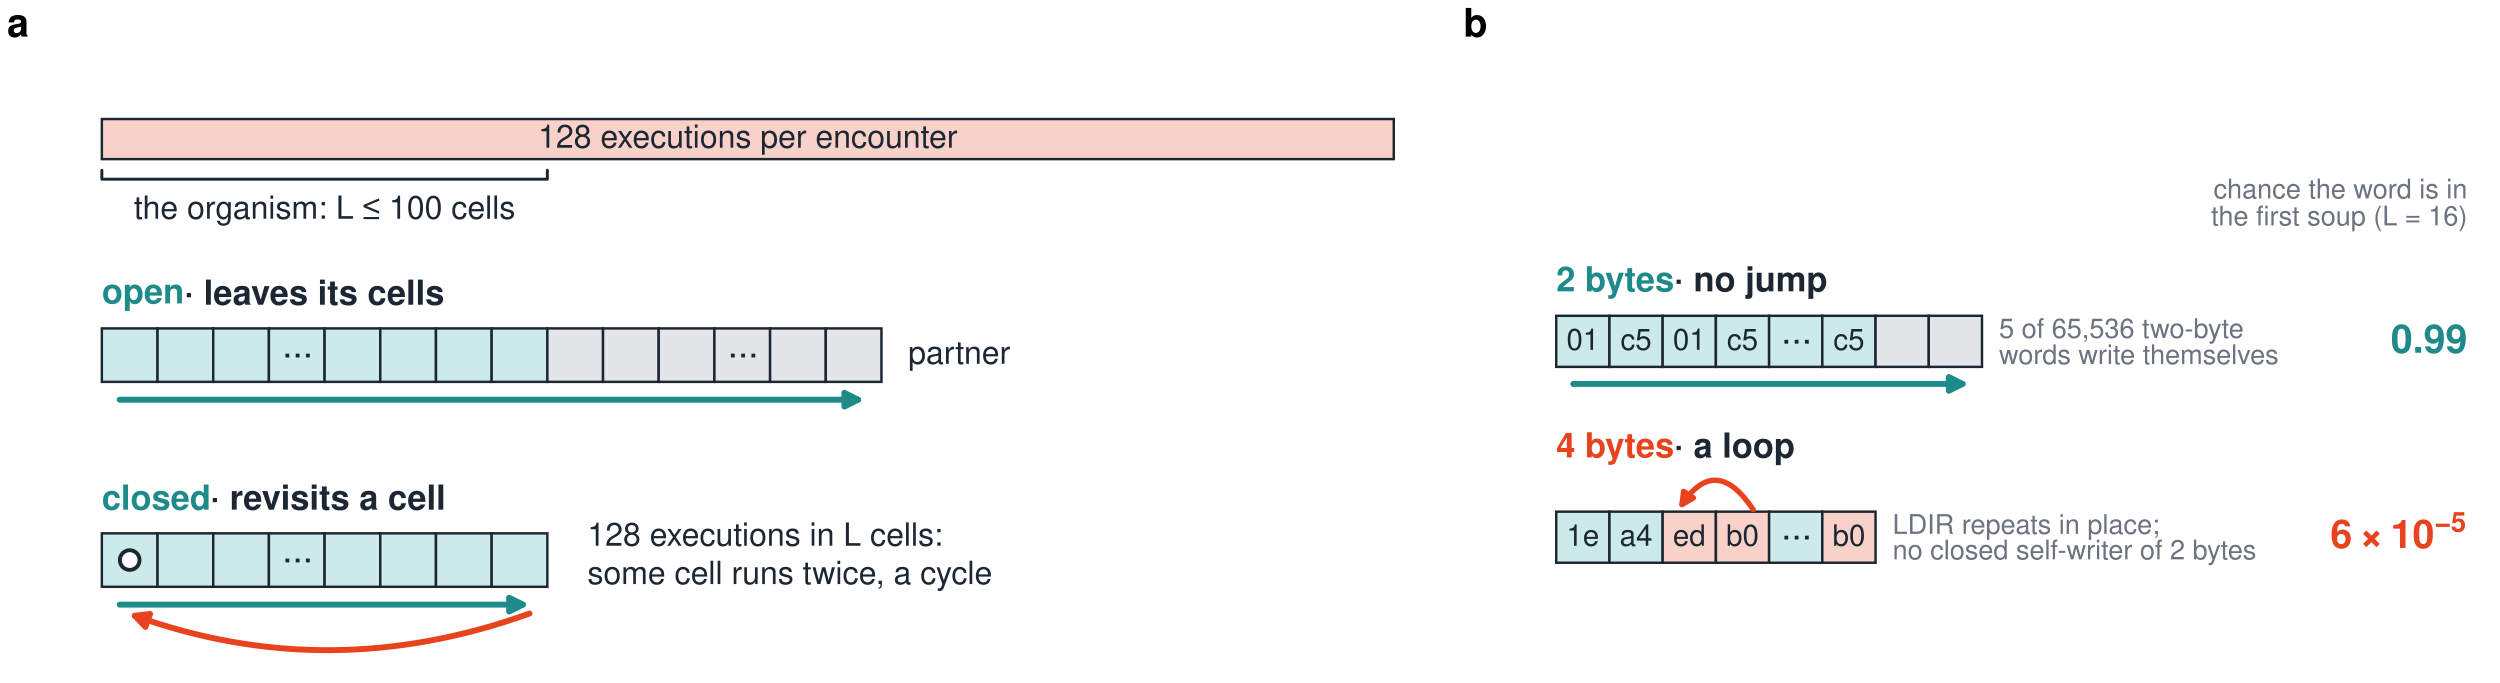
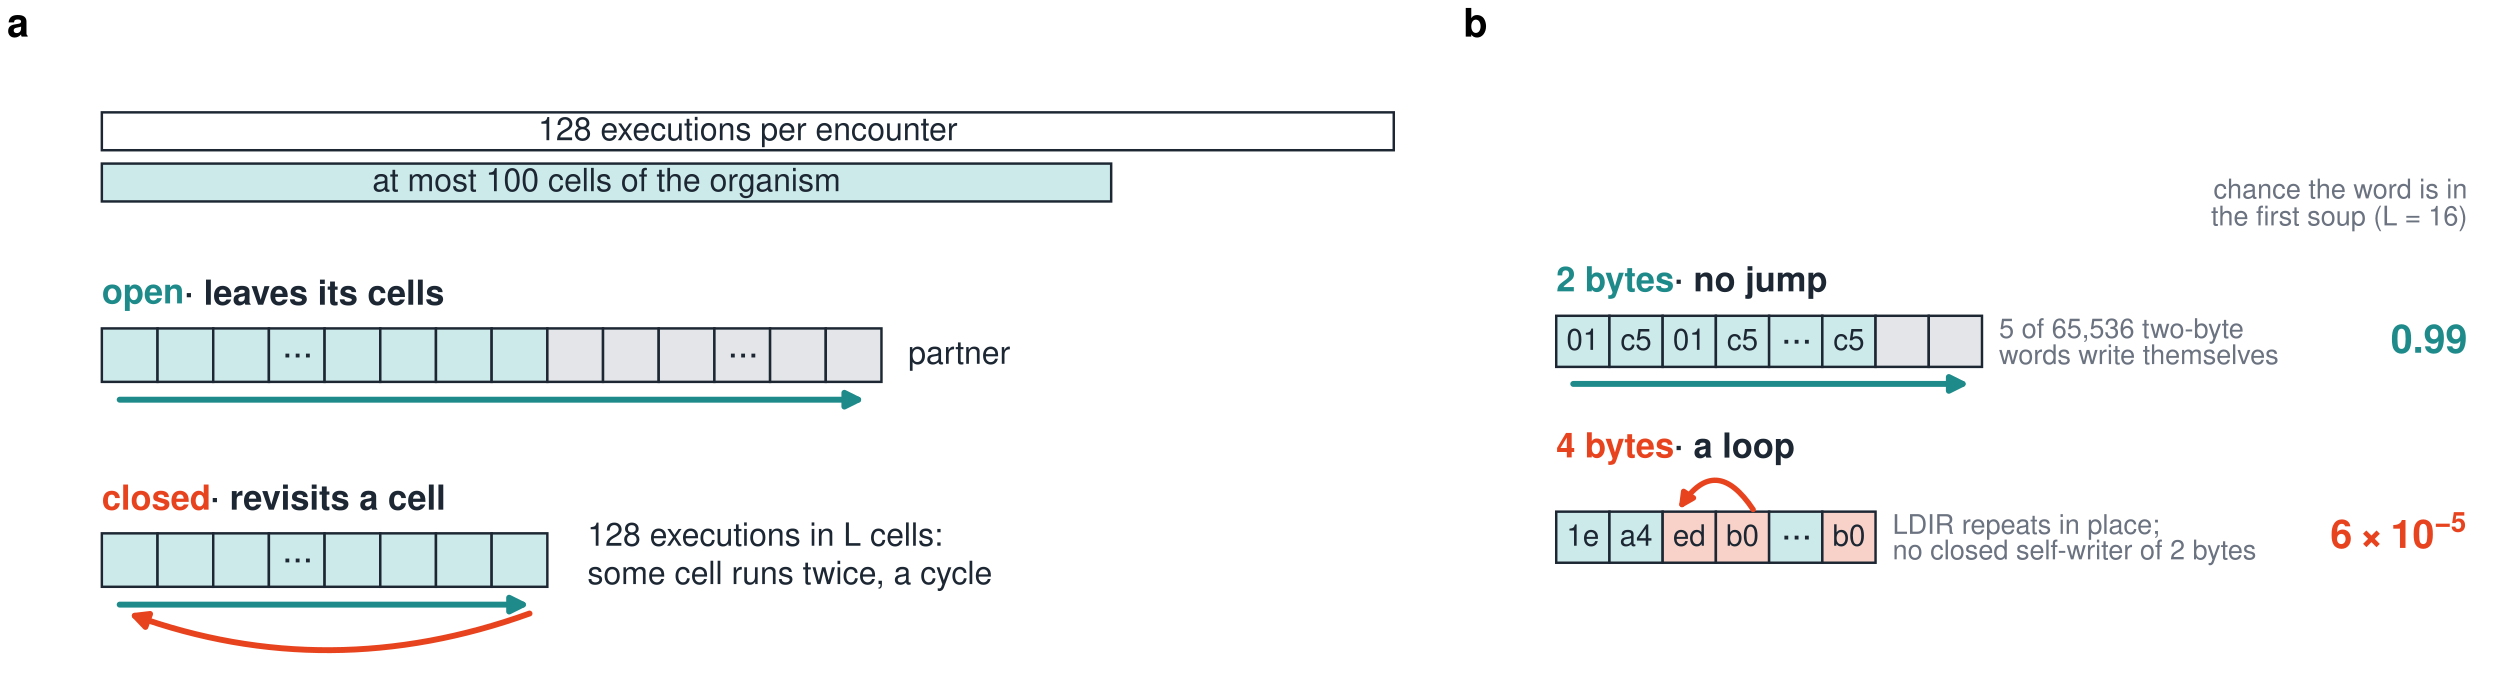
- <svg xmlns="http://www.w3.org/2000/svg" xmlns:xlink="http://www.w3.org/1999/xlink" width="508.014pt" height="138.786pt" viewBox="0 0 508.014 138.786" version="1.1">
+ <svg xmlns="http://www.w3.org/2000/svg" width="508.014pt" height="138.786pt" viewBox="0 0 508.014 138.786" version="1.1">
  <defs>
    <style type="text/css">*{stroke-linejoin: round; stroke-linecap: butt}</style>
  </defs>
  <g id="figure_1">
    <g id="patch_1">
      <path d="M 0 138.786  L 508.014 138.786  L 508.014 0  L 0 0  z " style="fill: #ffffff" />
    </g>
    <g id="axes_1">
      <g id="patch_2">
-         <path d="M 20.697 32.336  L 283.222 32.336  L 283.222 24.189  L 20.697 24.189  z " clip-path="url(#p85db321642)" style="fill: #f8d2c8; stroke: #1c2733; stroke-width: 0.5; stroke-linejoin: miter" />
-       </g>
-       <g id="line2d_1">
-         <path d="M 20.697 34.599  L 20.697 36.41  L 111.223 36.41  L 111.223 34.599  " clip-path="url(#p85db321642)" style="fill: none; stroke: #1c2733; stroke-width: 0.6; stroke-linecap: round" />
+         <path d="M 20.697 30.526  L 283.222 30.526  L 283.222 22.831  L 20.697 22.831  z " clip-path="url(#pab1f447a82)" style="fill: #ffffff; stroke: #1c2733; stroke-width: 0.5; stroke-linejoin: miter" />
      </g>
      <g id="patch_3">
-         <path d="M 20.697 77.599  L 32.013 77.599  L 32.013 66.736  L 20.697 66.736  z " clip-path="url(#p85db321642)" style="fill: #cdeaea; stroke: #1c2733; stroke-width: 0.5; stroke-linejoin: miter" />
+         <path d="M 20.697 40.936  L 225.795 40.936  L 225.795 33.241  L 20.697 33.241  z " clip-path="url(#pab1f447a82)" style="fill: #cdeaea; stroke: #1c2733; stroke-width: 0.5; stroke-linejoin: miter" />
      </g>
      <g id="patch_4">
-         <path d="M 32.013 77.599  L 43.329 77.599  L 43.329 66.736  L 32.013 66.736  z " clip-path="url(#p85db321642)" style="fill: #cdeaea; stroke: #1c2733; stroke-width: 0.5; stroke-linejoin: miter" />
+         <path d="M 20.697 77.599  L 32.013 77.599  L 32.013 66.736  L 20.697 66.736  z " clip-path="url(#pab1f447a82)" style="fill: #cdeaea; stroke: #1c2733; stroke-width: 0.5; stroke-linejoin: miter" />
      </g>
      <g id="patch_5">
-         <path d="M 43.329 77.599  L 54.644 77.599  L 54.644 66.736  L 43.329 66.736  z " clip-path="url(#p85db321642)" style="fill: #cdeaea; stroke: #1c2733; stroke-width: 0.5; stroke-linejoin: miter" />
+         <path d="M 32.013 77.599  L 43.329 77.599  L 43.329 66.736  L 32.013 66.736  z " clip-path="url(#pab1f447a82)" style="fill: #cdeaea; stroke: #1c2733; stroke-width: 0.5; stroke-linejoin: miter" />
      </g>
      <g id="patch_6">
-         <path d="M 54.644 77.599  L 65.96 77.599  L 65.96 66.736  L 54.644 66.736  z " clip-path="url(#p85db321642)" style="fill: #cdeaea; stroke: #1c2733; stroke-width: 0.5; stroke-linejoin: miter" />
+         <path d="M 43.329 77.599  L 54.644 77.599  L 54.644 66.736  L 43.329 66.736  z " clip-path="url(#pab1f447a82)" style="fill: #cdeaea; stroke: #1c2733; stroke-width: 0.5; stroke-linejoin: miter" />
      </g>
      <g id="patch_7">
-         <path d="M 65.96 77.599  L 77.276 77.599  L 77.276 66.736  L 65.96 66.736  z " clip-path="url(#p85db321642)" style="fill: #cdeaea; stroke: #1c2733; stroke-width: 0.5; stroke-linejoin: miter" />
+         <path d="M 54.644 77.599  L 65.96 77.599  L 65.96 66.736  L 54.644 66.736  z " clip-path="url(#pab1f447a82)" style="fill: #cdeaea; stroke: #1c2733; stroke-width: 0.5; stroke-linejoin: miter" />
      </g>
      <g id="patch_8">
-         <path d="M 77.276 77.599  L 88.592 77.599  L 88.592 66.736  L 77.276 66.736  z " clip-path="url(#p85db321642)" style="fill: #cdeaea; stroke: #1c2733; stroke-width: 0.5; stroke-linejoin: miter" />
+         <path d="M 65.96 77.599  L 77.276 77.599  L 77.276 66.736  L 65.96 66.736  z " clip-path="url(#pab1f447a82)" style="fill: #cdeaea; stroke: #1c2733; stroke-width: 0.5; stroke-linejoin: miter" />
      </g>
      <g id="patch_9">
-         <path d="M 88.592 77.599  L 99.907 77.599  L 99.907 66.736  L 88.592 66.736  z " clip-path="url(#p85db321642)" style="fill: #cdeaea; stroke: #1c2733; stroke-width: 0.5; stroke-linejoin: miter" />
+         <path d="M 77.276 77.599  L 88.592 77.599  L 88.592 66.736  L 77.276 66.736  z " clip-path="url(#pab1f447a82)" style="fill: #cdeaea; stroke: #1c2733; stroke-width: 0.5; stroke-linejoin: miter" />
      </g>
      <g id="patch_10">
-         <path d="M 99.907 77.599  L 111.223 77.599  L 111.223 66.736  L 99.907 66.736  z " clip-path="url(#p85db321642)" style="fill: #cdeaea; stroke: #1c2733; stroke-width: 0.5; stroke-linejoin: miter" />
+         <path d="M 88.592 77.599  L 99.907 77.599  L 99.907 66.736  L 88.592 66.736  z " clip-path="url(#pab1f447a82)" style="fill: #cdeaea; stroke: #1c2733; stroke-width: 0.5; stroke-linejoin: miter" />
      </g>
      <g id="patch_11">
-         <path d="M 111.223 77.599  L 122.539 77.599  L 122.539 66.736  L 111.223 66.736  z " clip-path="url(#p85db321642)" style="fill: #e3e5e8; stroke: #1c2733; stroke-width: 0.5; stroke-linejoin: miter" />
+         <path d="M 99.907 77.599  L 111.223 77.599  L 111.223 66.736  L 99.907 66.736  z " clip-path="url(#pab1f447a82)" style="fill: #cdeaea; stroke: #1c2733; stroke-width: 0.5; stroke-linejoin: miter" />
      </g>
      <g id="patch_12">
-         <path d="M 122.539 77.599  L 133.855 77.599  L 133.855 66.736  L 122.539 66.736  z " clip-path="url(#p85db321642)" style="fill: #e3e5e8; stroke: #1c2733; stroke-width: 0.5; stroke-linejoin: miter" />
+         <path d="M 111.223 77.599  L 122.539 77.599  L 122.539 66.736  L 111.223 66.736  z " clip-path="url(#pab1f447a82)" style="fill: #e3e5e8; stroke: #1c2733; stroke-width: 0.5; stroke-linejoin: miter" />
      </g>
      <g id="patch_13">
-         <path d="M 133.855 77.599  L 145.17 77.599  L 145.17 66.736  L 133.855 66.736  z " clip-path="url(#p85db321642)" style="fill: #e3e5e8; stroke: #1c2733; stroke-width: 0.5; stroke-linejoin: miter" />
+         <path d="M 122.539 77.599  L 133.855 77.599  L 133.855 66.736  L 122.539 66.736  z " clip-path="url(#pab1f447a82)" style="fill: #e3e5e8; stroke: #1c2733; stroke-width: 0.5; stroke-linejoin: miter" />
      </g>
      <g id="patch_14">
-         <path d="M 145.17 77.599  L 156.486 77.599  L 156.486 66.736  L 145.17 66.736  z " clip-path="url(#p85db321642)" style="fill: #e3e5e8; stroke: #1c2733; stroke-width: 0.5; stroke-linejoin: miter" />
+         <path d="M 133.855 77.599  L 145.17 77.599  L 145.17 66.736  L 133.855 66.736  z " clip-path="url(#pab1f447a82)" style="fill: #e3e5e8; stroke: #1c2733; stroke-width: 0.5; stroke-linejoin: miter" />
      </g>
      <g id="patch_15">
-         <path d="M 156.486 77.599  L 167.802 77.599  L 167.802 66.736  L 156.486 66.736  z " clip-path="url(#p85db321642)" style="fill: #e3e5e8; stroke: #1c2733; stroke-width: 0.5; stroke-linejoin: miter" />
+         <path d="M 145.17 77.599  L 156.486 77.599  L 156.486 66.736  L 145.17 66.736  z " clip-path="url(#pab1f447a82)" style="fill: #e3e5e8; stroke: #1c2733; stroke-width: 0.5; stroke-linejoin: miter" />
      </g>
      <g id="patch_16">
-         <path d="M 167.802 77.599  L 179.117 77.599  L 179.117 66.736  L 167.802 66.736  z " clip-path="url(#p85db321642)" style="fill: #e3e5e8; stroke: #1c2733; stroke-width: 0.5; stroke-linejoin: miter" />
+         <path d="M 156.486 77.599  L 167.802 77.599  L 167.802 66.736  L 156.486 66.736  z " clip-path="url(#pab1f447a82)" style="fill: #e3e5e8; stroke: #1c2733; stroke-width: 0.5; stroke-linejoin: miter" />
      </g>
      <g id="patch_17">
-         <path d="M 20.697 119.241  L 32.013 119.241  L 32.013 108.378  L 20.697 108.378  z " clip-path="url(#p85db321642)" style="fill: #cdeaea; stroke: #1c2733; stroke-width: 0.5; stroke-linejoin: miter" />
+         <path d="M 167.802 77.599  L 179.117 77.599  L 179.117 66.736  L 167.802 66.736  z " clip-path="url(#pab1f447a82)" style="fill: #e3e5e8; stroke: #1c2733; stroke-width: 0.5; stroke-linejoin: miter" />
      </g>
      <g id="patch_18">
-         <path d="M 32.013 119.241  L 43.329 119.241  L 43.329 108.378  L 32.013 108.378  z " clip-path="url(#p85db321642)" style="fill: #cdeaea; stroke: #1c2733; stroke-width: 0.5; stroke-linejoin: miter" />
+         <path d="M 20.697 119.241  L 32.013 119.241  L 32.013 108.378  L 20.697 108.378  z " clip-path="url(#pab1f447a82)" style="fill: #cdeaea; stroke: #1c2733; stroke-width: 0.5; stroke-linejoin: miter" />
      </g>
      <g id="patch_19">
-         <path d="M 43.329 119.241  L 54.644 119.241  L 54.644 108.378  L 43.329 108.378  z " clip-path="url(#p85db321642)" style="fill: #cdeaea; stroke: #1c2733; stroke-width: 0.5; stroke-linejoin: miter" />
+         <path d="M 32.013 119.241  L 43.329 119.241  L 43.329 108.378  L 32.013 108.378  z " clip-path="url(#pab1f447a82)" style="fill: #cdeaea; stroke: #1c2733; stroke-width: 0.5; stroke-linejoin: miter" />
      </g>
      <g id="patch_20">
-         <path d="M 54.644 119.241  L 65.96 119.241  L 65.96 108.378  L 54.644 108.378  z " clip-path="url(#p85db321642)" style="fill: #cdeaea; stroke: #1c2733; stroke-width: 0.5; stroke-linejoin: miter" />
+         <path d="M 43.329 119.241  L 54.644 119.241  L 54.644 108.378  L 43.329 108.378  z " clip-path="url(#pab1f447a82)" style="fill: #cdeaea; stroke: #1c2733; stroke-width: 0.5; stroke-linejoin: miter" />
      </g>
      <g id="patch_21">
-         <path d="M 65.96 119.241  L 77.276 119.241  L 77.276 108.378  L 65.96 108.378  z " clip-path="url(#p85db321642)" style="fill: #cdeaea; stroke: #1c2733; stroke-width: 0.5; stroke-linejoin: miter" />
+         <path d="M 54.644 119.241  L 65.96 119.241  L 65.96 108.378  L 54.644 108.378  z " clip-path="url(#pab1f447a82)" style="fill: #cdeaea; stroke: #1c2733; stroke-width: 0.5; stroke-linejoin: miter" />
      </g>
      <g id="patch_22">
-         <path d="M 77.276 119.241  L 88.592 119.241  L 88.592 108.378  L 77.276 108.378  z " clip-path="url(#p85db321642)" style="fill: #cdeaea; stroke: #1c2733; stroke-width: 0.5; stroke-linejoin: miter" />
+         <path d="M 65.96 119.241  L 77.276 119.241  L 77.276 108.378  L 65.96 108.378  z " clip-path="url(#pab1f447a82)" style="fill: #cdeaea; stroke: #1c2733; stroke-width: 0.5; stroke-linejoin: miter" />
      </g>
      <g id="patch_23">
-         <path d="M 88.592 119.241  L 99.907 119.241  L 99.907 108.378  L 88.592 108.378  z " clip-path="url(#p85db321642)" style="fill: #cdeaea; stroke: #1c2733; stroke-width: 0.5; stroke-linejoin: miter" />
+         <path d="M 77.276 119.241  L 88.592 119.241  L 88.592 108.378  L 77.276 108.378  z " clip-path="url(#pab1f447a82)" style="fill: #cdeaea; stroke: #1c2733; stroke-width: 0.5; stroke-linejoin: miter" />
      </g>
      <g id="patch_24">
-         <path d="M 99.907 119.241  L 111.223 119.241  L 111.223 108.378  L 99.907 108.378  z " clip-path="url(#p85db321642)" style="fill: #cdeaea; stroke: #1c2733; stroke-width: 0.5; stroke-linejoin: miter" />
+         <path d="M 88.592 119.241  L 99.907 119.241  L 99.907 108.378  L 88.592 108.378  z " clip-path="url(#pab1f447a82)" style="fill: #cdeaea; stroke: #1c2733; stroke-width: 0.5; stroke-linejoin: miter" />
+       </g>
+       <g id="patch_25">
+         <path d="M 99.907 119.241  L 111.223 119.241  L 111.223 108.378  L 99.907 108.378  z " clip-path="url(#pab1f447a82)" style="fill: #cdeaea; stroke: #1c2733; stroke-width: 0.5; stroke-linejoin: miter" />
      </g>
      <g id="text_1">
-         <text style="font-size: 6.5px; font-family: 'Helvetica', 'Arial', 'Liberation Sans', 'DejaVu Sans', sans-serif; text-anchor: middle; fill: #1c2733" x="151.96" y="30.022" transform="rotate(-0 151.9597 30.0225)">128 executions per encounter</text>
+         <text style="font-size: 6.5px; font-family: 'Helvetica', 'Arial', 'Liberation Sans', 'DejaVu Sans', sans-serif; text-anchor: middle; fill: #1c2733" x="151.96" y="28.484" transform="rotate(-0 151.9597 28.48356)">128 executions per encounter</text>
      </g>
      <g id="text_2">
-         <text style="font-size: 6.5px; font-family: 'Helvetica', 'Arial', 'Liberation Sans', 'DejaVu Sans', sans-serif; text-anchor: middle; fill: #1c2733" x="65.96" y="44.453" transform="rotate(-0 65.96019 44.45314)">the organism: L ≤ 100 cells</text>
+         <text style="font-size: 6.5px; font-family: 'Helvetica', 'Arial', 'Liberation Sans', 'DejaVu Sans', sans-serif; text-anchor: middle; fill: #1c2733" x="123.246" y="38.852" transform="rotate(-0 123.246 38.85238)">at most 100 cells of the organism</text>
      </g>
      <g id="text_3">
        <text style="font-weight: 700; font-size: 7px; font-family: 'Helvetica', 'Arial', 'Liberation Sans', 'DejaVu Sans', sans-serif; text-anchor: start; fill: #1e8a8a" x="20.697" y="61.648" transform="rotate(-0 20.6973 61.64813)">open</text>
      </g>
      <g id="text_4">
        <text style="font-weight: 700; font-size: 7px; font-family: 'Helvetica', 'Arial', 'Liberation Sans', 'DejaVu Sans', sans-serif; text-anchor: start; fill: #1c2733" x="37.497" y="61.925" transform="rotate(-0 37.4973 61.92539)"> · leaves its cells</text>
      </g>
      <g id="text_5">
        <text style="font-size: 7.5px; font-family: 'Helvetica', 'Arial', 'Liberation Sans', 'DejaVu Sans', sans-serif; text-anchor: middle; fill: #1c2733" x="60.302" y="74.343" transform="rotate(-0 60.30233 74.34271)">···</text>
      </g>
      <g id="text_6">
        <text style="font-size: 7.5px; font-family: 'Helvetica', 'Arial', 'Liberation Sans', 'DejaVu Sans', sans-serif; text-anchor: middle; fill: #1c2733" x="150.828" y="74.343" transform="rotate(-0 150.8281 74.34271)">···</text>
      </g>
      <g id="text_7">
        <text style="font-size: 6.5px; font-family: 'Helvetica', 'Arial', 'Liberation Sans', 'DejaVu Sans', sans-serif; text-anchor: start; fill: #1c2733" x="184.549" y="73.927" transform="rotate(-0 184.549 73.9275)">partner</text>
      </g>
      <g id="text_8">
-         <text style="font-weight: 700; font-size: 7px; font-family: 'Helvetica', 'Arial', 'Liberation Sans', 'DejaVu Sans', sans-serif; text-anchor: start; fill: #1e8a8a" x="20.697" y="103.567" transform="rotate(-0 20.6973 103.5673)">closed</text>
+         <text style="font-weight: 700; font-size: 7px; font-family: 'Helvetica', 'Arial', 'Liberation Sans', 'DejaVu Sans', sans-serif; text-anchor: start; fill: #e8431f" x="20.697" y="103.567" transform="rotate(-0 20.6973 103.5673)">closed</text>
      </g>
      <g id="text_9">
        <text style="font-weight: 700; font-size: 7px; font-family: 'Helvetica', 'Arial', 'Liberation Sans', 'DejaVu Sans', sans-serif; text-anchor: start; fill: #1c2733" x="42.777" y="103.567" transform="rotate(-0 42.7773 103.5673)"> · revisits a cell</text>
      </g>
      <g id="text_10">
        <text style="font-size: 7.5px; font-family: 'Helvetica', 'Arial', 'Liberation Sans', 'DejaVu Sans', sans-serif; text-anchor: middle; fill: #1c2733" x="60.302" y="115.985" transform="rotate(-0 60.30233 115.9846)">···</text>
      </g>
      <g id="text_11">
        <text style="font-size: 6.5px; font-family: 'Helvetica', 'Arial', 'Liberation Sans', 'DejaVu Sans', sans-serif; text-anchor: start; fill: #1c2733" x="119.37" y="110.894" transform="rotate(-0 119.3704 110.8943)">128 executions in L cells:</text>
      </g>
      <g id="text_12">
        <text style="font-size: 6.5px; font-family: 'Helvetica', 'Arial', 'Liberation Sans', 'DejaVu Sans', sans-serif; text-anchor: start; fill: #1c2733" x="119.37" y="118.684" transform="rotate(-0 119.3704 118.6843)">some cell runs twice, a cycle</text>
      </g>
-       <g id="patch_25">
-         <path d="M 24.318 81.22  Q 100.021 81.22 174.381 81.22  " clip-path="url(#p85db321642)" style="fill: none; stroke: #1e8a8a; stroke-width: 1.2; stroke-linecap: round" />
-         <path d="M 171.581 79.82  L 174.381 81.22  L 171.581 82.62  z " clip-path="url(#p85db321642)" style="fill: #1e8a8a; stroke: #1e8a8a; stroke-width: 1.2; stroke-linecap: round" />
-       </g>
      <g id="patch_26">
-         <path d="M 24.318 122.862  Q 65.96 122.862 106.26 122.862  " clip-path="url(#p85db321642)" style="fill: none; stroke: #1e8a8a; stroke-width: 1.2; stroke-linecap: round" />
-         <path d="M 103.46 121.462  L 106.26 122.862  L 103.46 124.262  z " clip-path="url(#p85db321642)" style="fill: #1e8a8a; stroke: #1e8a8a; stroke-width: 1.2; stroke-linecap: round" />
+         <path d="M 24.318 81.22  Q 100.021 81.22 174.381 81.22  " clip-path="url(#pab1f447a82)" style="fill: none; stroke: #1e8a8a; stroke-width: 1.2; stroke-linecap: round" />
+         <path d="M 171.581 79.82  L 174.381 81.22  L 171.581 82.62  z " clip-path="url(#pab1f447a82)" style="fill: #1e8a8a; stroke: #1e8a8a; stroke-width: 1.2; stroke-linecap: round" />
      </g>
      <g id="patch_27">
-         <path d="M 107.602 124.672  Q 66.865 139.338 27.391 125.127  " clip-path="url(#p85db321642)" style="fill: none; stroke: #e8431f; stroke-width: 1.2; stroke-linecap: round" />
-         <path d="M 29.551 127.392  L 27.391 125.127  L 30.5 124.758  z " clip-path="url(#p85db321642)" style="fill: #e8431f; stroke: #e8431f; stroke-width: 1.2; stroke-linecap: round" />
-       </g>
-       <g id="line2d_2">
-         <path d="M 26.355 113.809  " clip-path="url(#p85db321642)" style="fill: none; stroke: #1f77b4; stroke-width: 0.9; stroke-linecap: square" />
-         <defs>
-           <path id="m4b35aa31ba" d="M 0 2  C 0.53 2 1.039 1.789 1.414 1.414  C 1.789 1.039 2 0.53 2 0  C 2 -0.53 1.789 -1.039 1.414 -1.414  C 1.039 -1.789 0.53 -2 0 -2  C -0.53 -2 -1.039 -1.789 -1.414 -1.414  C -1.789 -1.039 -2 -0.53 -2 0  C -2 0.53 -1.789 1.039 -1.414 1.414  C -1.039 1.789 -0.53 2 0 2  z " style="stroke: #1c2733; stroke-width: 0.8" />
-         </defs>
-         <g clip-path="url(#p85db321642)">
-           <use xlink:href="#m4b35aa31ba" x="26.355" y="113.809" style="fill: #ffffff; stroke: #1c2733; stroke-width: 0.8" />
-         </g>
+         <path d="M 24.318 122.862  Q 65.96 122.862 106.26 122.862  " clip-path="url(#pab1f447a82)" style="fill: none; stroke: #1e8a8a; stroke-width: 1.2; stroke-linecap: round" />
+         <path d="M 103.46 121.462  L 106.26 122.862  L 103.46 124.262  z " clip-path="url(#pab1f447a82)" style="fill: #1e8a8a; stroke: #1e8a8a; stroke-width: 1.2; stroke-linecap: round" />
+       </g>
+       <g id="patch_28">
+         <path d="M 107.602 124.672  Q 66.865 139.338 27.391 125.127  " clip-path="url(#pab1f447a82)" style="fill: none; stroke: #e8431f; stroke-width: 1.2; stroke-linecap: round" />
+         <path d="M 29.551 127.392  L 27.391 125.127  L 30.5 124.758  z " clip-path="url(#pab1f447a82)" style="fill: #e8431f; stroke: #e8431f; stroke-width: 1.2; stroke-linecap: round" />
      </g>
    </g>
    <g id="axes_2">
-       <g id="patch_28">
-         <path d="M 316.234 74.553  L 327.048 74.553  L 327.048 64.171  L 316.234 64.171  z " clip-path="url(#pa97d6fc01f)" style="fill: #cdeaea; stroke: #1c2733; stroke-width: 0.5; stroke-linejoin: miter" />
-       </g>
      <g id="patch_29">
-         <path d="M 327.048 74.553  L 337.863 74.553  L 337.863 64.171  L 327.048 64.171  z " clip-path="url(#pa97d6fc01f)" style="fill: #cdeaea; stroke: #1c2733; stroke-width: 0.5; stroke-linejoin: miter" />
+         <path d="M 316.234 74.553  L 327.048 74.553  L 327.048 64.171  L 316.234 64.171  z " clip-path="url(#p6542ece802)" style="fill: #cdeaea; stroke: #1c2733; stroke-width: 0.5; stroke-linejoin: miter" />
      </g>
      <g id="patch_30">
-         <path d="M 337.863 74.553  L 348.678 74.553  L 348.678 64.171  L 337.863 64.171  z " clip-path="url(#pa97d6fc01f)" style="fill: #cdeaea; stroke: #1c2733; stroke-width: 0.5; stroke-linejoin: miter" />
+         <path d="M 327.048 74.553  L 337.863 74.553  L 337.863 64.171  L 327.048 64.171  z " clip-path="url(#p6542ece802)" style="fill: #cdeaea; stroke: #1c2733; stroke-width: 0.5; stroke-linejoin: miter" />
      </g>
      <g id="patch_31">
-         <path d="M 348.678 74.553  L 359.493 74.553  L 359.493 64.171  L 348.678 64.171  z " clip-path="url(#pa97d6fc01f)" style="fill: #cdeaea; stroke: #1c2733; stroke-width: 0.5; stroke-linejoin: miter" />
+         <path d="M 337.863 74.553  L 348.678 74.553  L 348.678 64.171  L 337.863 64.171  z " clip-path="url(#p6542ece802)" style="fill: #cdeaea; stroke: #1c2733; stroke-width: 0.5; stroke-linejoin: miter" />
      </g>
      <g id="patch_32">
-         <path d="M 359.493 74.553  L 370.308 74.553  L 370.308 64.171  L 359.493 64.171  z " clip-path="url(#pa97d6fc01f)" style="fill: #cdeaea; stroke: #1c2733; stroke-width: 0.5; stroke-linejoin: miter" />
+         <path d="M 348.678 74.553  L 359.493 74.553  L 359.493 64.171  L 348.678 64.171  z " clip-path="url(#p6542ece802)" style="fill: #cdeaea; stroke: #1c2733; stroke-width: 0.5; stroke-linejoin: miter" />
      </g>
      <g id="patch_33">
-         <path d="M 370.308 74.553  L 381.122 74.553  L 381.122 64.171  L 370.308 64.171  z " clip-path="url(#pa97d6fc01f)" style="fill: #cdeaea; stroke: #1c2733; stroke-width: 0.5; stroke-linejoin: miter" />
+         <path d="M 359.493 74.553  L 370.308 74.553  L 370.308 64.171  L 359.493 64.171  z " clip-path="url(#p6542ece802)" style="fill: #cdeaea; stroke: #1c2733; stroke-width: 0.5; stroke-linejoin: miter" />
      </g>
      <g id="patch_34">
-         <path d="M 381.122 74.553  L 391.937 74.553  L 391.937 64.171  L 381.122 64.171  z " clip-path="url(#pa97d6fc01f)" style="fill: #e3e5e8; stroke: #1c2733; stroke-width: 0.5; stroke-linejoin: miter" />
+         <path d="M 370.308 74.553  L 381.122 74.553  L 381.122 64.171  L 370.308 64.171  z " clip-path="url(#p6542ece802)" style="fill: #cdeaea; stroke: #1c2733; stroke-width: 0.5; stroke-linejoin: miter" />
      </g>
      <g id="patch_35">
-         <path d="M 391.937 74.553  L 402.752 74.553  L 402.752 64.171  L 391.937 64.171  z " clip-path="url(#pa97d6fc01f)" style="fill: #e3e5e8; stroke: #1c2733; stroke-width: 0.5; stroke-linejoin: miter" />
+         <path d="M 381.122 74.553  L 391.937 74.553  L 391.937 64.171  L 381.122 64.171  z " clip-path="url(#p6542ece802)" style="fill: #e3e5e8; stroke: #1c2733; stroke-width: 0.5; stroke-linejoin: miter" />
      </g>
      <g id="patch_36">
-         <path d="M 316.234 114.352  L 327.048 114.352  L 327.048 103.97  L 316.234 103.97  z " clip-path="url(#pa97d6fc01f)" style="fill: #cdeaea; stroke: #1c2733; stroke-width: 0.5; stroke-linejoin: miter" />
+         <path d="M 391.937 74.553  L 402.752 74.553  L 402.752 64.171  L 391.937 64.171  z " clip-path="url(#p6542ece802)" style="fill: #e3e5e8; stroke: #1c2733; stroke-width: 0.5; stroke-linejoin: miter" />
      </g>
      <g id="patch_37">
-         <path d="M 327.048 114.352  L 337.863 114.352  L 337.863 103.97  L 327.048 103.97  z " clip-path="url(#pa97d6fc01f)" style="fill: #cdeaea; stroke: #1c2733; stroke-width: 0.5; stroke-linejoin: miter" />
+         <path d="M 316.234 114.352  L 327.048 114.352  L 327.048 103.97  L 316.234 103.97  z " clip-path="url(#p6542ece802)" style="fill: #cdeaea; stroke: #1c2733; stroke-width: 0.5; stroke-linejoin: miter" />
      </g>
      <g id="patch_38">
-         <path d="M 337.863 114.352  L 348.678 114.352  L 348.678 103.97  L 337.863 103.97  z " clip-path="url(#pa97d6fc01f)" style="fill: #f8d2c8; stroke: #1c2733; stroke-width: 0.5; stroke-linejoin: miter" />
+         <path d="M 327.048 114.352  L 337.863 114.352  L 337.863 103.97  L 327.048 103.97  z " clip-path="url(#p6542ece802)" style="fill: #cdeaea; stroke: #1c2733; stroke-width: 0.5; stroke-linejoin: miter" />
      </g>
      <g id="patch_39">
-         <path d="M 348.678 114.352  L 359.493 114.352  L 359.493 103.97  L 348.678 103.97  z " clip-path="url(#pa97d6fc01f)" style="fill: #f8d2c8; stroke: #1c2733; stroke-width: 0.5; stroke-linejoin: miter" />
+         <path d="M 337.863 114.352  L 348.678 114.352  L 348.678 103.97  L 337.863 103.97  z " clip-path="url(#p6542ece802)" style="fill: #f8d2c8; stroke: #1c2733; stroke-width: 0.5; stroke-linejoin: miter" />
      </g>
      <g id="patch_40">
-         <path d="M 359.493 114.352  L 370.308 114.352  L 370.308 103.97  L 359.493 103.97  z " clip-path="url(#pa97d6fc01f)" style="fill: #cdeaea; stroke: #1c2733; stroke-width: 0.5; stroke-linejoin: miter" />
+         <path d="M 348.678 114.352  L 359.493 114.352  L 359.493 103.97  L 348.678 103.97  z " clip-path="url(#p6542ece802)" style="fill: #f8d2c8; stroke: #1c2733; stroke-width: 0.5; stroke-linejoin: miter" />
      </g>
      <g id="patch_41">
-         <path d="M 370.308 114.352  L 381.122 114.352  L 381.122 103.97  L 370.308 103.97  z " clip-path="url(#pa97d6fc01f)" style="fill: #f8d2c8; stroke: #1c2733; stroke-width: 0.5; stroke-linejoin: miter" />
+         <path d="M 359.493 114.352  L 370.308 114.352  L 370.308 103.97  L 359.493 103.97  z " clip-path="url(#p6542ece802)" style="fill: #cdeaea; stroke: #1c2733; stroke-width: 0.5; stroke-linejoin: miter" />
+       </g>
+       <g id="patch_42">
+         <path d="M 370.308 114.352  L 381.122 114.352  L 381.122 103.97  L 370.308 103.97  z " clip-path="url(#p6542ece802)" style="fill: #f8d2c8; stroke: #1c2733; stroke-width: 0.5; stroke-linejoin: miter" />
      </g>
      <g id="text_13">
        <text style="font-size: 5.5px; font-family: 'Helvetica', 'Arial', 'Liberation Sans', 'DejaVu Sans', sans-serif; text-anchor: end; fill: #6b7280" x="501.383" y="40.309" transform="rotate(-0 501.3828 40.30917)">chance the word is in</text>
      </g>
      <g id="text_14">
        <text style="font-size: 5.5px; font-family: 'Helvetica', 'Arial', 'Liberation Sans', 'DejaVu Sans', sans-serif; text-anchor: end; fill: #6b7280" x="501.383" y="45.801" transform="rotate(-0 501.3828 45.80134)">the first soup (L = 16)</text>
      </g>
      <g id="text_15">
        <text style="font-weight: 700; font-size: 7px; font-family: 'Helvetica', 'Arial', 'Liberation Sans', 'DejaVu Sans', sans-serif; text-anchor: start; fill: #1e8a8a" x="316.234" y="59.203" transform="rotate(-0 316.2336 59.20318)">2 bytes</text>
      </g>
      <g id="text_16">
        <text style="font-weight: 700; font-size: 7px; font-family: 'Helvetica', 'Arial', 'Liberation Sans', 'DejaVu Sans', sans-serif; text-anchor: start; fill: #1c2733" x="340.234" y="59.206" transform="rotate(-0 340.2336 59.20646)"> · no jump</text>
      </g>
      <g id="text_17">
        <text style="font-size: 6px; font-family: 'Helvetica', 'Arial', 'Liberation Sans', 'DejaVu Sans', sans-serif; text-anchor: middle; fill: #1c2733" x="321.641" y="71.102" transform="rotate(-0 321.641 71.10243)">01</text>
      </g>
      <g id="text_18">
        <text style="font-size: 6px; font-family: 'Helvetica', 'Arial', 'Liberation Sans', 'DejaVu Sans', sans-serif; text-anchor: middle; fill: #1c2733" x="332.456" y="71.102" transform="rotate(-0 332.4557 71.10243)">c5</text>
      </g>
      <g id="text_19">
        <text style="font-size: 6px; font-family: 'Helvetica', 'Arial', 'Liberation Sans', 'DejaVu Sans', sans-serif; text-anchor: middle; fill: #1c2733" x="343.271" y="71.102" transform="rotate(-0 343.2705 71.10243)">01</text>
      </g>
      <g id="text_20">
        <text style="font-size: 6px; font-family: 'Helvetica', 'Arial', 'Liberation Sans', 'DejaVu Sans', sans-serif; text-anchor: middle; fill: #1c2733" x="354.085" y="71.102" transform="rotate(-0 354.0853 71.10243)">c5</text>
      </g>
      <g id="text_21">
        <text style="font-size: 7.5px; font-family: 'Helvetica', 'Arial', 'Liberation Sans', 'DejaVu Sans', sans-serif; text-anchor: middle; fill: #1c2733" x="364.9" y="71.537" transform="rotate(-0 364.9001 71.53749)">···</text>
      </g>
      <g id="text_22">
        <text style="font-size: 6px; font-family: 'Helvetica', 'Arial', 'Liberation Sans', 'DejaVu Sans', sans-serif; text-anchor: middle; fill: #1c2733" x="375.715" y="71.102" transform="rotate(-0 375.7149 71.10243)">c5</text>
      </g>
      <g id="text_23">
        <text style="font-size: 5.5px; font-family: 'Helvetica', 'Arial', 'Liberation Sans', 'DejaVu Sans', sans-serif; text-anchor: start; fill: #6b7280" x="406.213" y="68.672" transform="rotate(-0 406.2126 68.67221)">5 of 65,536 two-byte</text>
      </g>
      <g id="text_24">
        <text style="font-size: 5.5px; font-family: 'Helvetica', 'Arial', 'Liberation Sans', 'DejaVu Sans', sans-serif; text-anchor: start; fill: #6b7280" x="406.213" y="73.986" transform="rotate(-0 406.2126 73.98555)">words write themselves</text>
      </g>
      <g id="text_25">
        <text style="font-weight: 700; font-size: 8px; font-family: 'Helvetica', 'Arial', 'Liberation Sans', 'DejaVu Sans', sans-serif; text-anchor: end; fill: #1e8a8a" x="501.383" y="71.683" transform="rotate(-0 501.3828 71.68251)">0.99</text>
      </g>
      <g id="text_26">
        <text style="font-weight: 700; font-size: 7px; font-family: 'Helvetica', 'Arial', 'Liberation Sans', 'DejaVu Sans', sans-serif; text-anchor: start; fill: #e8431f" x="316.234" y="92.945" transform="rotate(-0 316.2336 92.94532)">4 bytes</text>
      </g>
      <g id="text_27">
        <text style="font-weight: 700; font-size: 7px; font-family: 'Helvetica', 'Arial', 'Liberation Sans', 'DejaVu Sans', sans-serif; text-anchor: start; fill: #1c2733" x="340.234" y="92.986" transform="rotate(-0 340.2336 92.98579)"> · a loop</text>
      </g>
      <g id="text_28">
        <text style="font-size: 6px; font-family: 'Helvetica', 'Arial', 'Liberation Sans', 'DejaVu Sans', sans-serif; text-anchor: middle; fill: #1c2733" x="321.641" y="110.901" transform="rotate(-0 321.641 110.9009)">1e</text>
      </g>
      <g id="text_29">
        <text style="font-size: 6px; font-family: 'Helvetica', 'Arial', 'Liberation Sans', 'DejaVu Sans', sans-serif; text-anchor: middle; fill: #1c2733" x="332.456" y="110.901" transform="rotate(-0 332.4557 110.9009)">a4</text>
      </g>
      <g id="text_30">
        <text style="font-size: 6px; font-family: 'Helvetica', 'Arial', 'Liberation Sans', 'DejaVu Sans', sans-serif; text-anchor: middle; fill: #1c2733" x="343.271" y="110.901" transform="rotate(-0 343.2705 110.9009)">ed</text>
      </g>
      <g id="text_31">
        <text style="font-size: 6px; font-family: 'Helvetica', 'Arial', 'Liberation Sans', 'DejaVu Sans', sans-serif; text-anchor: middle; fill: #1c2733" x="354.085" y="110.901" transform="rotate(-0 354.0853 110.9009)">b0</text>
      </g>
      <g id="text_32">
        <text style="font-size: 7.5px; font-family: 'Helvetica', 'Arial', 'Liberation Sans', 'DejaVu Sans', sans-serif; text-anchor: middle; fill: #1c2733" x="364.9" y="111.336" transform="rotate(-0 364.9001 111.3359)">···</text>
      </g>
      <g id="text_33">
        <text style="font-size: 6px; font-family: 'Helvetica', 'Arial', 'Liberation Sans', 'DejaVu Sans', sans-serif; text-anchor: middle; fill: #1c2733" x="375.715" y="110.901" transform="rotate(-0 375.7149 110.9009)">b0</text>
      </g>
      <g id="text_34">
        <text style="font-size: 5.5px; font-family: 'Helvetica', 'Arial', 'Liberation Sans', 'DejaVu Sans', sans-serif; text-anchor: start; fill: #6b7280" x="384.583" y="108.487" transform="rotate(-0 384.583 108.487)">LDIR repeats in place;</text>
      </g>
      <g id="text_35">
        <text style="font-size: 5.5px; font-family: 'Helvetica', 'Arial', 'Liberation Sans', 'DejaVu Sans', sans-serif; text-anchor: start; fill: #6b7280" x="384.583" y="113.662" transform="rotate(-0 384.583 113.6617)">no closed self-writer of 2 bytes</text>
      </g>
      <g id="text_36">
        <g style="fill: #e8431f" transform="translate(473.5428 112.1209)">
          <text>
            <tspan x="0" y="-0.78" style="font-weight: 700; font-size: 8px; font-family: 'Helvetica'; fill: #e8431f">6</tspan>
            <tspan x="6.008" y="-0.78" style="font-weight: 700; font-size: 8px; font-family: 'Helvetica'; fill: #e8431f">×</tspan>
            <tspan x="12.238" y="-0.78" style="font-weight: 700; font-size: 8px; font-family: 'Helvetica'; fill: #e8431f">1</tspan>
            <tspan x="16.688" y="-0.78" style="font-weight: 700; font-size: 8px; font-family: 'Helvetica'; fill: #e8431f">0</tspan>
            <tspan x="21.213" y="-4.084" style="font-weight: 700; font-size: 5.6px; font-family: 'Helvetica'; fill: #e8431f">−</tspan>
            <tspan x="24.484" y="-4.084" style="font-weight: 700; font-size: 5.6px; font-family: 'Helvetica'; fill: #e8431f">5</tspan>
          </text>
        </g>
      </g>
-       <g id="patch_42">
-         <path d="M 319.694 78.014  Q 359.925 78.014 398.815 78.014  " clip-path="url(#pa97d6fc01f)" style="fill: none; stroke: #1e8a8a; stroke-width: 1.2; stroke-linecap: round" />
-         <path d="M 396.015 76.614  L 398.815 78.014  L 396.015 79.414  z " clip-path="url(#pa97d6fc01f)" style="fill: #1e8a8a; stroke: #1e8a8a; stroke-width: 1.2; stroke-linecap: round" />
-       </g>
      <g id="patch_43">
-         <path d="M 356.248 103.537  Q 348.678 92.181 341.79 102.514  " clip-path="url(#pa97d6fc01f)" style="fill: none; stroke: #e8431f; stroke-width: 1.1; stroke-linecap: round" />
-         <path d="M 344.12 101.182  L 341.79 102.514  L 342.123 99.851  z " clip-path="url(#pa97d6fc01f)" style="fill: #e8431f; stroke: #e8431f; stroke-width: 1.1; stroke-linecap: round" />
+         <path d="M 319.694 78.014  Q 359.925 78.014 398.815 78.014  " clip-path="url(#p6542ece802)" style="fill: none; stroke: #1e8a8a; stroke-width: 1.2; stroke-linecap: round" />
+         <path d="M 396.015 76.614  L 398.815 78.014  L 396.015 79.414  z " clip-path="url(#p6542ece802)" style="fill: #1e8a8a; stroke: #1e8a8a; stroke-width: 1.2; stroke-linecap: round" />
+       </g>
+       <g id="patch_44">
+         <path d="M 356.248 103.537  Q 348.678 92.181 341.79 102.514  " clip-path="url(#p6542ece802)" style="fill: none; stroke: #e8431f; stroke-width: 1.1; stroke-linecap: round" />
+         <path d="M 344.12 101.182  L 341.79 102.514  L 342.123 99.851  z " clip-path="url(#p6542ece802)" style="fill: #e8431f; stroke: #e8431f; stroke-width: 1.1; stroke-linecap: round" />
      </g>
    </g>
    <g id="panel-label">
      <text style="font-weight: 700; font-size: 8px; font-family: 'Helvetica', 'Arial', 'Liberation Sans', 'DejaVu Sans', sans-serif; text-anchor: start" x="1.44" y="7.44" transform="rotate(-0 1.44 7.44)">a</text>
    </g>
    <g id="panel-label">
      <text style="font-weight: 700; font-size: 8px; font-family: 'Helvetica', 'Arial', 'Liberation Sans', 'DejaVu Sans', sans-serif; text-anchor: start" x="297.377" y="7.44" transform="rotate(-0 297.377 7.44)">b</text>
    </g>
  </g>
  <defs>
-     <clipPath id="p85db321642">
+     <clipPath id="pab1f447a82">
      <rect x="11.645" y="8.799" width="280.63" height="128.547" />
    </clipPath>
-     <clipPath id="pa97d6fc01f">
+     <clipPath id="p6542ece802">
      <rect x="307.582" y="8.799" width="198.992" height="122.856" />
    </clipPath>
  </defs>
</svg>
